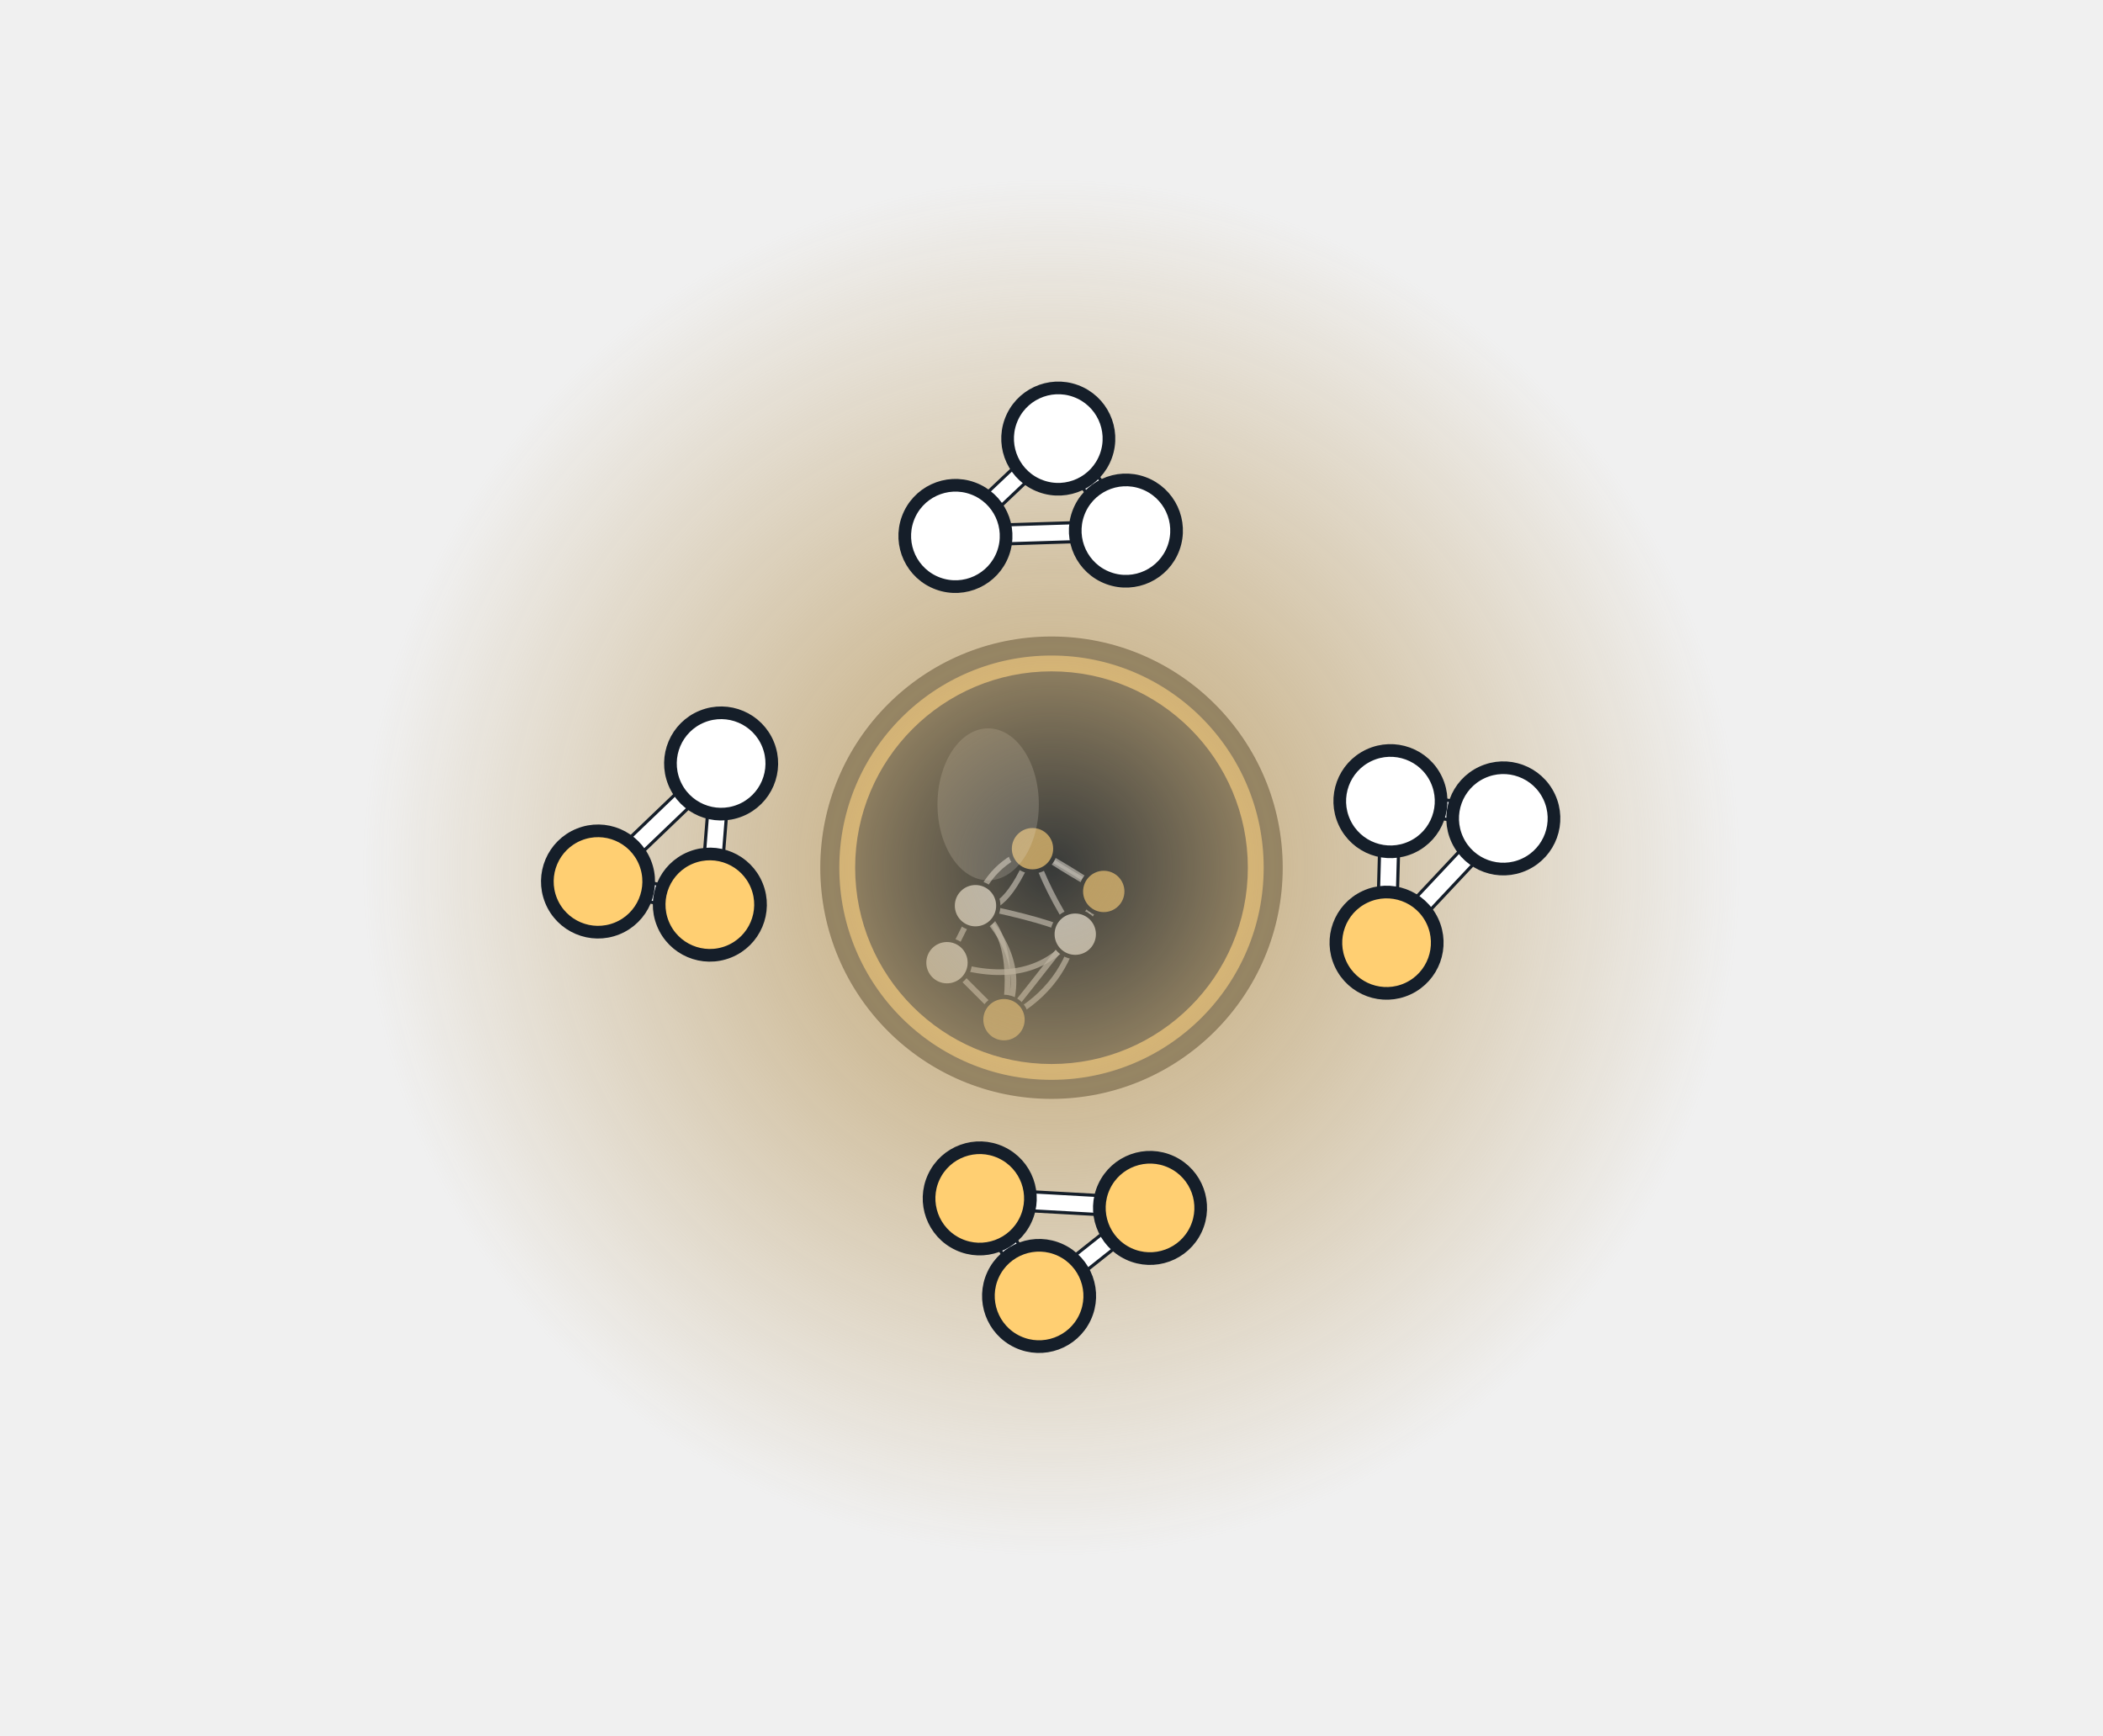
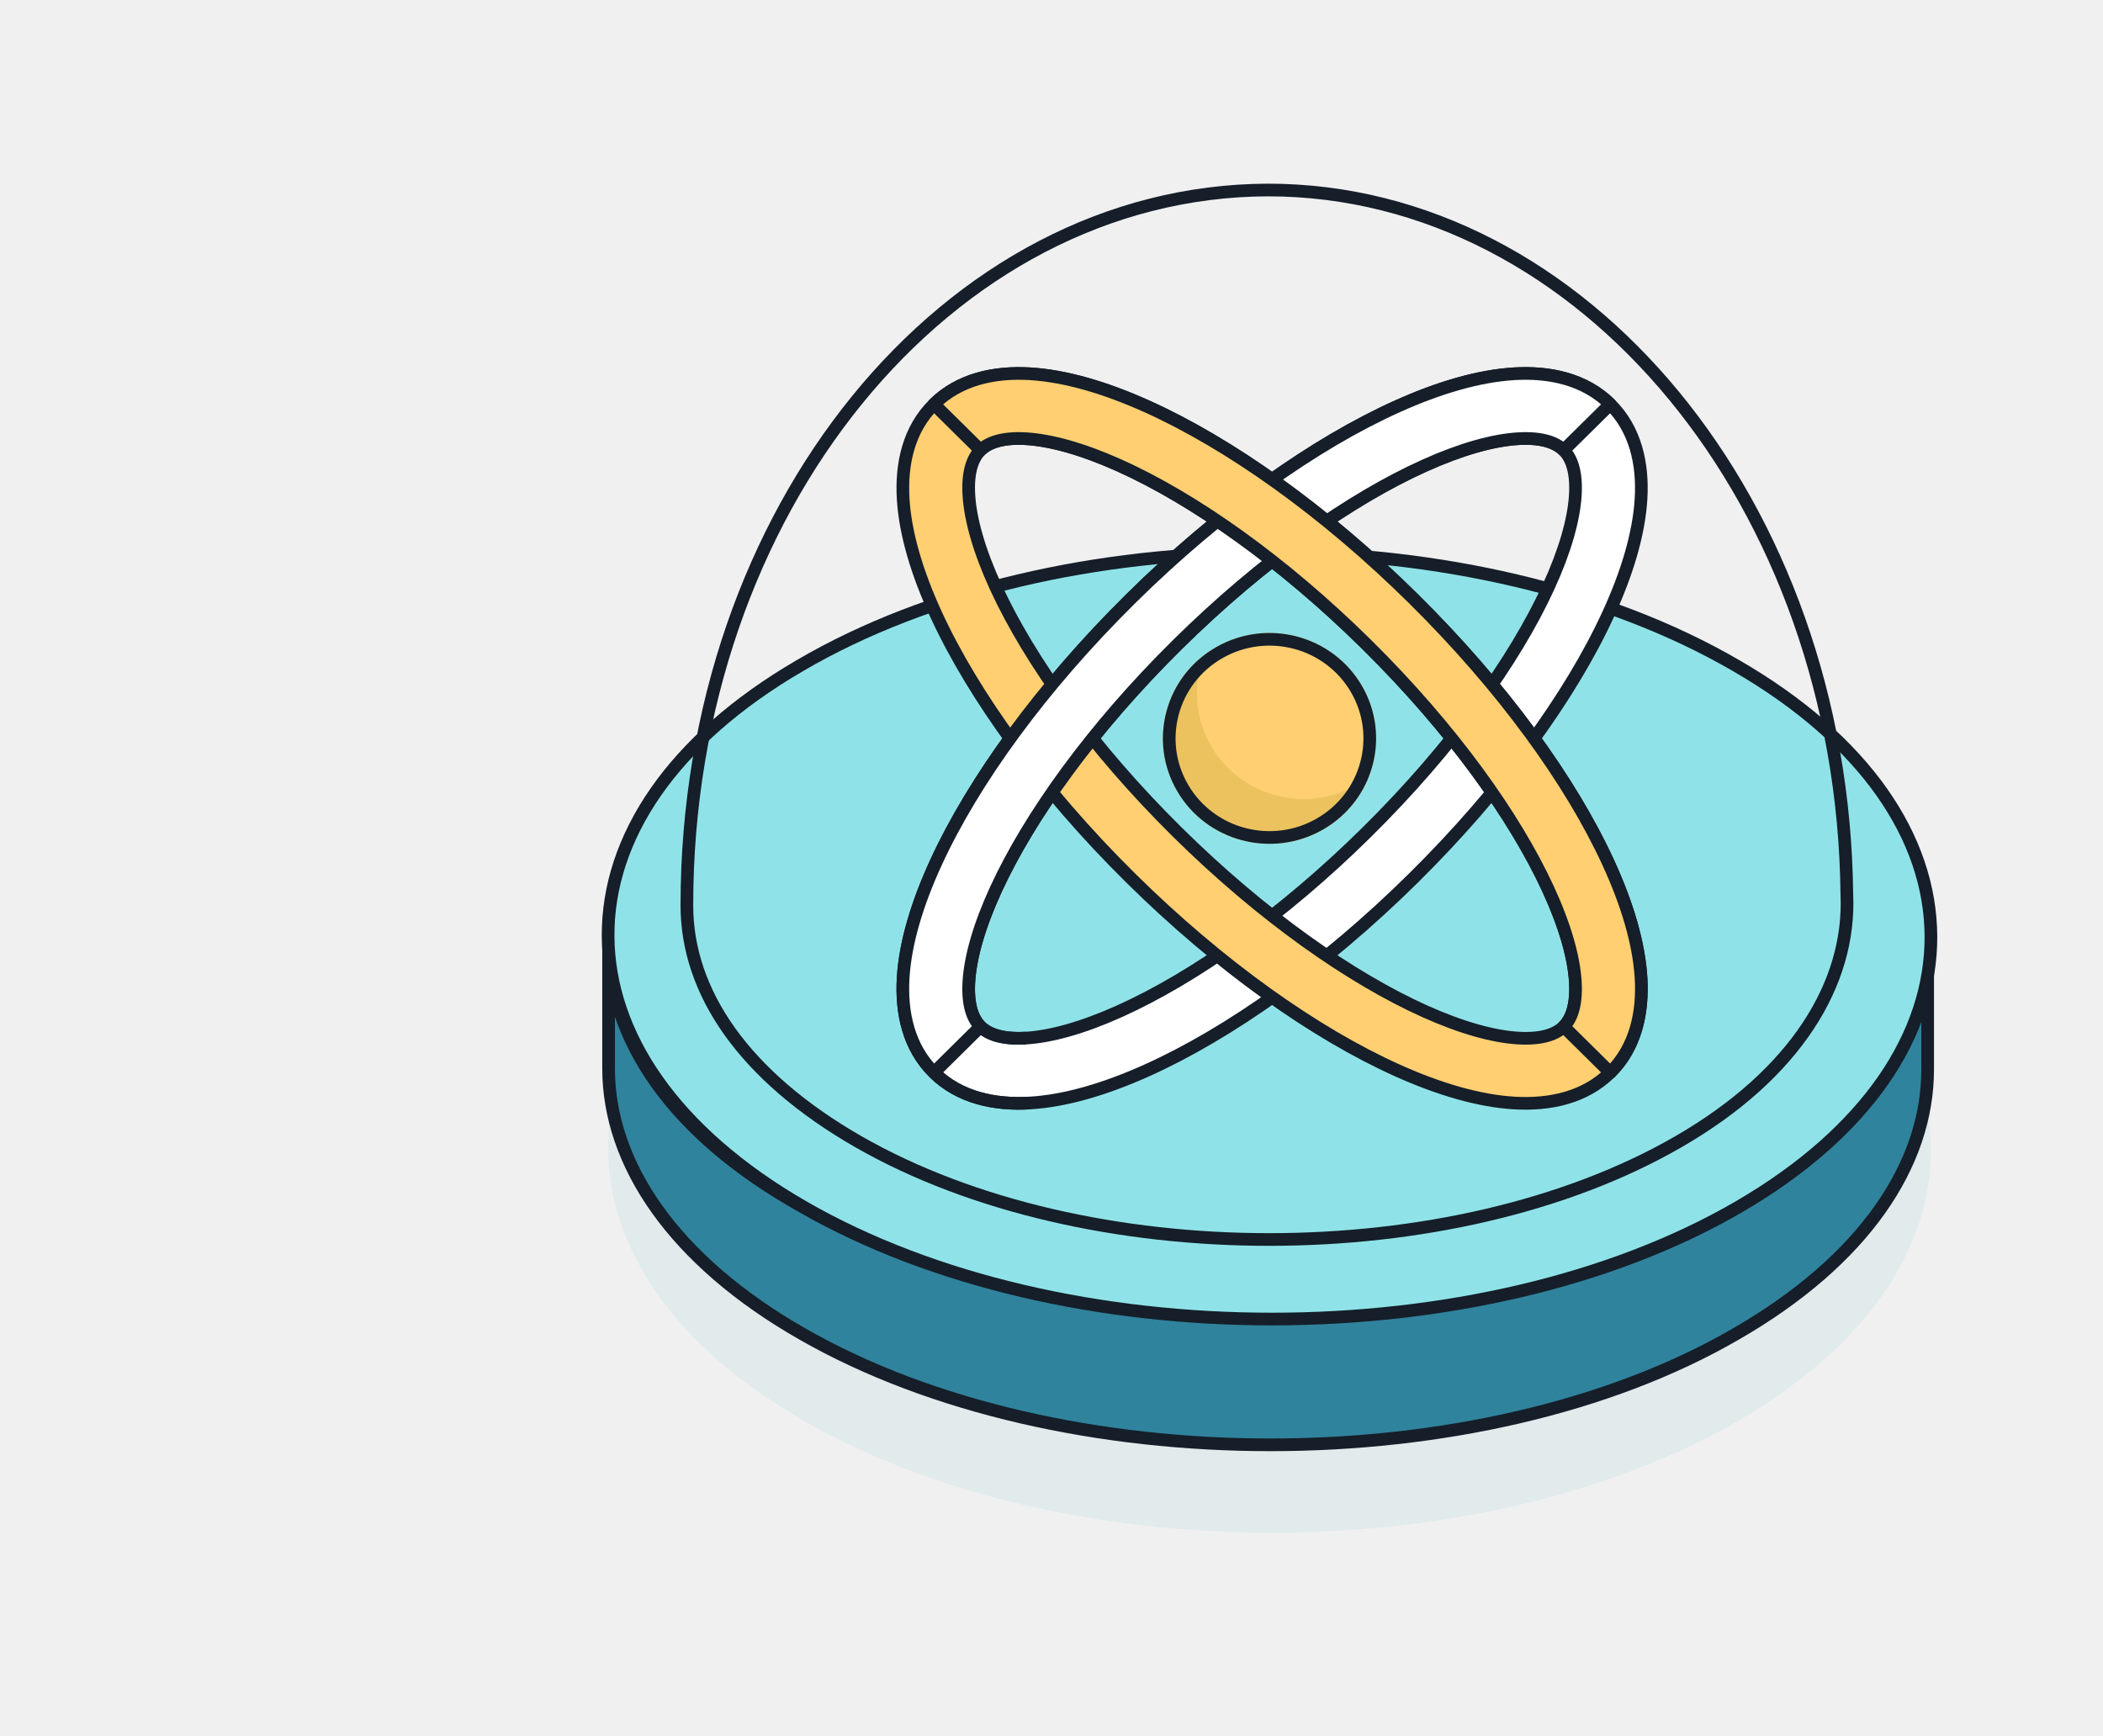
<svg xmlns="http://www.w3.org/2000/svg" width="166" height="137" viewBox="0 0 166 137" fill="none">
-   <defs>
-     <radialGradient id="sepiaGradient" cx="50%" cy="50%" r="50%">
-       <stop offset="0%" stop-color="#C2A878" stop-opacity="0.2" />
-       <stop offset="32%" stop-color="#C2A878" stop-opacity="0.75" />
-       <stop offset="100%" stop-color="#C2A878" stop-opacity="0" />
-     </radialGradient>
-   </defs>
-   <g transform="translate(83, 68.5) scale(0.5) translate(-150, -145)">
-     <g id="projector">
-       <circle cx="150" cy="145" r="35" fill="#FFCF72" stroke="#151E29" stroke-width="3" />
-       <circle cx="150" cy="145" r="30" fill="#151E29" stroke="#151E29" stroke-width="2" />
-       <g transform="translate(120, 115) scale(0.45)" opacity="0.7">
-         <path d="M 40 80 Q 60 100 50 120" stroke="white" stroke-width="2" fill="none" opacity="0.7" />
-         <path d="M 50 120 Q 70 110 75 90" stroke="white" stroke-width="2" fill="none" opacity="0.7" />
-         <path d="M 75 90 Q 65 75 60 60" stroke="white" stroke-width="2" fill="none" opacity="0.7" />
-         <path d="M 60 60 Q 45 65 40 80" stroke="white" stroke-width="2" fill="none" opacity="0.7" />
-         <path d="M 40 80 Q 65 85 75 90" stroke="white" stroke-width="2" fill="none" opacity="0.7" />
-         <path d="M 60 60 Q 75 70 85 75" stroke="white" stroke-width="2" fill="none" opacity="0.7" />
-         <path d="M 85 75 Q 70 95 50 120" stroke="white" stroke-width="2" fill="none" opacity="0.7" />
-         <path d="M 40 80 Q 55 90 50 120" stroke="white" stroke-width="2" fill="none" opacity="0.7" />
-         <path d="M 85 75 Q 80 85 75 90" stroke="white" stroke-width="2" fill="none" opacity="0.7" />
-         <path d="M 60 60 Q 50 85 40 80" stroke="white" stroke-width="2" fill="none" opacity="0.7" />
-         <path d="M 85 75 Q 70 65 60 60" stroke="white" stroke-width="2" fill="none" opacity="0.7" />
-         <path d="M 30 100 Q 35 90 40 80" stroke="white" stroke-width="2" fill="none" opacity="0.7" />
-         <path d="M 30 100 Q 60 110 75 90" stroke="white" stroke-width="2" fill="none" opacity="0.7" />
-         <path d="M 30 100 Q 40 110 50 120" stroke="white" stroke-width="2" fill="none" opacity="0.7" />
-         <circle cx="40" cy="80" r="8" fill="white" stroke="#151E29" stroke-width="1.5" />
-         <circle cx="60" cy="60" r="8" fill="#FFCF72" stroke="#151E29" stroke-width="1.5" />
-         <circle cx="75" cy="90" r="8" fill="white" stroke="#151E29" stroke-width="1.5" />
-         <circle cx="50" cy="120" r="8" fill="#FFCF72" stroke="#151E29" stroke-width="1.5" />
-         <circle cx="85" cy="75" r="8" fill="#FFCF72" stroke="#151E29" stroke-width="1.5" />
-         <circle cx="30" cy="100" r="8" fill="white" stroke="#151E29" stroke-width="1.5" />
-       </g>
-       <ellipse cx="140" cy="135" rx="8" ry="12" fill="white" opacity="0.2" />
-     </g>
-     <circle cx="150" cy="145" r="110" fill="url(#sepiaGradient)" />
-     <g id="projection-top" transform="translate(125, 65) rotate(-70, 25, 22.5)">
-       <line x1="15" y1="10" x2="35" y2="20" stroke="#151E29" stroke-width="3.5" stroke-linecap="round" />
-       <line x1="35" y1="20" x2="25" y2="35" stroke="#151E29" stroke-width="3.5" stroke-linecap="round" />
-       <line x1="25" y1="35" x2="15" y2="10" stroke="#151E29" stroke-width="3.5" stroke-linecap="round" />
-       <line x1="15" y1="10" x2="35" y2="20" stroke="white" stroke-width="2.5" stroke-linecap="round" />
-       <line x1="35" y1="20" x2="25" y2="35" stroke="white" stroke-width="2.5" stroke-linecap="round" />
-       <line x1="25" y1="35" x2="15" y2="10" stroke="white" stroke-width="2.5" stroke-linecap="round" />
-       <circle cx="15" cy="10" r="8" fill="white" stroke="#151E29" stroke-width="2" />
-       <circle cx="35" cy="20" r="8" fill="white" stroke="#151E29" stroke-width="2" />
-       <circle cx="25" cy="35" r="8" fill="white" stroke="#151E29" stroke-width="2" />
-     </g>
-     <g id="projection-right" transform="translate(185, 120) rotate(-115, 25, 22.5)">
-       <line x1="15" y1="10" x2="35" y2="20" stroke="#151E29" stroke-width="3.5" stroke-linecap="round" />
-       <line x1="35" y1="20" x2="25" y2="35" stroke="#151E29" stroke-width="3.5" stroke-linecap="round" />
-       <line x1="25" y1="35" x2="15" y2="10" stroke="#151E29" stroke-width="3.5" stroke-linecap="round" />
-       <line x1="15" y1="10" x2="35" y2="20" stroke="white" stroke-width="2.5" stroke-linecap="round" />
-       <line x1="35" y1="20" x2="25" y2="35" stroke="white" stroke-width="2.5" stroke-linecap="round" />
-       <line x1="25" y1="35" x2="15" y2="10" stroke="white" stroke-width="2.5" stroke-linecap="round" />
-       <circle cx="15" cy="10" r="8" fill="#FFCF72" stroke="#151E29" stroke-width="2" />
-       <circle cx="35" cy="20" r="8" fill="white" stroke="#151E29" stroke-width="2" />
-       <circle cx="25" cy="35" r="8" fill="white" stroke="#151E29" stroke-width="2" />
-     </g>
-     <g id="projection-bottom" transform="translate(125, 180) rotate(115, 25, 22.5)">
-       <line x1="15" y1="10" x2="35" y2="20" stroke="#151E29" stroke-width="3.5" stroke-linecap="round" />
-       <line x1="35" y1="20" x2="25" y2="35" stroke="#151E29" stroke-width="3.5" stroke-linecap="round" />
-       <line x1="25" y1="35" x2="15" y2="10" stroke="#151E29" stroke-width="3.5" stroke-linecap="round" />
-       <line x1="15" y1="10" x2="35" y2="20" stroke="white" stroke-width="2.5" stroke-linecap="round" />
-       <line x1="35" y1="20" x2="25" y2="35" stroke="white" stroke-width="2.5" stroke-linecap="round" />
-       <line x1="25" y1="35" x2="15" y2="10" stroke="white" stroke-width="2.5" stroke-linecap="round" />
-       <circle cx="15" cy="10" r="8" fill="#FFCF72" stroke="#151E29" stroke-width="2" />
-       <circle cx="35" cy="20" r="8" fill="#FFCF72" stroke="#151E29" stroke-width="2" />
-       <circle cx="25" cy="35" r="8" fill="#FFCF72" stroke="#151E29" stroke-width="2" />
-     </g>
-     <g id="projection-left" transform="translate(65, 120) rotate(68, 25, 22.5)">
-       <line x1="15" y1="10" x2="35" y2="20" stroke="#151E29" stroke-width="3.5" stroke-linecap="round" />
-       <line x1="35" y1="20" x2="25" y2="35" stroke="#151E29" stroke-width="3.5" stroke-linecap="round" />
-       <line x1="25" y1="35" x2="15" y2="10" stroke="#151E29" stroke-width="3.5" stroke-linecap="round" />
-       <line x1="15" y1="10" x2="35" y2="20" stroke="white" stroke-width="2.5" stroke-linecap="round" />
-       <line x1="35" y1="20" x2="25" y2="35" stroke="white" stroke-width="2.5" stroke-linecap="round" />
-       <line x1="25" y1="35" x2="15" y2="10" stroke="white" stroke-width="2.5" stroke-linecap="round" />
-       <circle cx="15" cy="10" r="8" fill="white" stroke="#151E29" stroke-width="2" />
-       <circle cx="35" cy="20" r="8" fill="#FFCF72" stroke="#151E29" stroke-width="2" />
-       <circle cx="25" cy="35" r="8" fill="#FFCF72" stroke="#151E29" stroke-width="2" />
-     </g>
-   </g>
+   <path opacity="0.1" d="M137.003 69.393C157.475 81.198 157.555 100.341 137.244 112.146C116.933 123.951 83.887 123.951 63.415 112.146C42.943 100.341 42.862 81.198 63.173 69.393C83.484 57.509 116.53 57.509 137.003 69.393Z" fill="#5CC3C9" />
+   <path d="M152.159 74.46L152.159 84.431C152.159 91.928 147.131 99.506 136.995 105.328C116.885 116.974 83.719 116.974 63.365 105.328C53.147 99.506 48.039 91.849 48.039 84.351L48.039 74.301C48.039 82.038 53.066 89.535 63.365 95.278C83.719 106.924 116.722 106.924 136.995 95.278C147.131 89.535 152.159 82.038 152.159 74.46Z" fill="#30839D" stroke="#151E29" stroke-linejoin="round" />
+   <path d="M137.003 52.527C157.475 64.332 157.555 83.475 137.244 95.28C116.933 107.084 83.887 107.084 63.415 95.28C42.943 83.475 42.862 64.332 63.173 52.527C83.484 40.642 116.53 40.642 137.003 52.527Z" fill="#8FE3E8" stroke="#151E29" stroke-linejoin="round" />
+   <path fill-rule="evenodd" clip-rule="evenodd" d="M88.354 79.84C94.188 77.219 101.195 72.313 107.896 65.689C114.597 59.065 119.56 52.139 122.212 46.373C123.542 43.48 124.231 41.008 124.348 39.088C124.465 37.164 124.002 36.107 123.429 35.541C122.857 34.975 121.788 34.518 119.841 34.633C117.899 34.749 115.398 35.429 112.472 36.744C106.638 39.366 99.631 44.272 92.93 50.895C86.229 57.519 81.265 64.445 78.614 70.212C77.283 73.104 76.595 75.576 76.478 77.496C76.361 79.421 76.823 80.477 77.396 81.043C77.969 81.609 79.038 82.067 80.984 81.951C82.927 81.835 85.428 81.155 88.354 79.84ZM81.296 87.077C78.497 87.244 75.723 86.652 73.722 84.675C71.722 82.697 71.123 79.955 71.291 77.188C71.46 74.418 72.403 71.307 73.883 68.087C76.854 61.628 82.231 54.208 89.256 47.264C96.281 40.32 103.787 35.005 110.322 32.069C113.579 30.605 116.727 29.673 119.53 29.507C122.328 29.34 125.102 29.932 127.103 31.91C129.104 33.887 129.702 36.63 129.534 39.396C129.366 42.166 128.423 45.278 126.942 48.498C123.972 54.956 118.595 62.376 111.57 69.32C104.545 76.264 97.038 81.579 90.504 84.515C87.246 85.979 84.099 86.911 81.296 87.077Z" fill="white" stroke="#151E29" stroke-linejoin="round" />
+   <path fill-rule="evenodd" clip-rule="evenodd" d="M78.614 46.373C81.266 52.14 86.229 59.066 92.93 65.689C99.632 72.313 106.638 77.219 112.472 79.84C115.399 81.155 117.899 81.836 119.842 81.951C121.788 82.067 122.857 81.61 123.43 81.044C124.003 80.477 124.465 79.421 124.348 77.497C124.232 75.577 123.543 73.105 122.213 70.212C119.561 64.445 114.598 57.52 107.897 50.896C101.195 44.272 94.189 39.366 88.355 36.745C85.428 35.43 82.927 34.749 80.985 34.634C79.038 34.518 77.97 34.975 77.397 35.542C76.824 36.108 76.361 37.164 76.478 39.088C76.595 41.008 77.284 43.48 78.614 46.373ZM71.292 39.397C71.124 36.63 71.722 33.888 73.723 31.91C75.724 29.933 78.498 29.341 81.297 29.507C84.1 29.674 87.247 30.606 90.505 32.069C97.039 35.005 104.545 40.32 111.57 47.264C118.596 54.208 123.973 61.628 126.943 68.087C128.424 71.307 129.366 74.418 129.535 77.189C129.703 79.955 129.105 82.697 127.104 84.675C125.103 86.653 122.329 87.244 119.53 87.078C116.727 86.911 113.58 85.98 110.322 84.516C103.788 81.58 96.281 76.265 89.256 69.321C82.231 62.377 76.854 54.957 73.884 48.498C72.403 45.278 71.46 42.167 71.292 39.397Z" fill="#FFCF72" stroke="#151E29" stroke-linejoin="round" />
+   <path d="M54.218 71.472C54.218 78.331 58.732 84.951 67.759 90.136C85.733 100.425 114.668 100.425 132.481 90.136C141.75 84.792 146.102 77.613 145.78 70.594C145.457 39.806 124.985 15 100.08 15C74.771 15.08 54.218 40.285 54.218 71.472Z" stroke="#151E29" />
+   <ellipse cx="8.344" cy="8.393" rx="8.344" ry="8.393" transform="matrix(0.504359 0.863494 -0.86852 0.495654 103.289 46.9275)" fill="#FFCF72" />
+   <path opacity="0.5" fill-rule="evenodd" clip-rule="evenodd" d="M95.61 58.914C97.935 62.894 103.082 64.257 107.108 61.96C107.436 61.773 107.746 61.567 108.038 61.345C107.365 63.035 106.131 64.519 104.416 65.498C100.39 67.795 95.243 66.432 92.918 62.452C90.783 58.797 91.773 54.206 95.069 51.702C94.162 53.979 94.276 56.63 95.61 58.914Z" fill="#D9B54A" />
+   <path d="M104.165 65.066C100.376 67.228 95.537 65.943 93.353 62.205C91.17 58.466 92.464 53.681 96.252 51.519C100.04 49.357 104.88 50.642 107.063 54.38C109.247 58.119 107.953 62.904 104.165 65.066Z" stroke="#151E29" />
+   <path d="M123.429 35.541C122.856 34.975 121.788 34.518 119.841 34.633C117.899 34.749 115.398 35.43 112.472 36.745C106.637 39.366 99.631 44.272 92.93 50.896C86.228 57.519 81.265 64.445 78.613 70.212C77.283 73.105 76.594 75.576 76.478 77.497C76.361 79.421 76.823 80.477 77.396 81.043L73.722 84.675C71.722 82.697 71.123 79.955 71.291 77.189C71.46 74.418 72.403 71.307 73.883 68.087C76.853 61.628 82.231 54.208 89.256 47.264C96.281 40.32 103.787 35.005 110.322 32.069C113.579 30.605 116.727 29.674 119.53 29.507C122.328 29.341 125.102 29.932 127.103 31.91L123.429 35.541Z" fill="white" />
+   <path d="M77.396 81.043C76.823 80.477 76.361 79.421 76.478 77.497C76.594 75.576 77.283 73.105 78.613 70.212C81.265 64.445 86.228 57.519 92.93 50.896C99.631 44.272 106.637 39.366 112.472 36.745C115.398 35.43 117.899 34.749 119.841 34.633C121.788 34.518 122.856 34.975 123.429 35.541L127.103 31.91C125.102 29.932 122.328 29.341 119.53 29.507C116.727 29.674 113.579 30.605 110.322 32.069C103.787 35.005 96.281 40.32 89.256 47.264C82.231 54.208 76.853 61.628 73.883 68.087C72.403 71.307 71.46 74.418 71.291 77.189C71.123 79.955 71.722 82.697 73.722 84.675M77.396 81.043C77.969 81.609 79.038 82.067 80.984 81.951M77.396 81.043L73.722 84.675M73.722 84.675C75.723 86.653 78.497 87.244 81.296 87.078" stroke="#151E29" stroke-linejoin="round" />
+   <path d="M123.43 81.044C124.003 80.478 124.465 79.421 124.348 77.497C124.231 75.577 123.543 73.105 122.212 70.213C119.561 64.446 114.597 57.52 107.896 50.896C101.195 44.273 94.189 39.367 88.354 36.745C85.428 35.431 82.927 34.75 80.985 34.634C79.038 34.519 77.969 34.976 77.397 35.542L73.723 31.911C75.724 29.933 78.498 29.341 81.296 29.508C84.099 29.674 87.246 30.606 90.504 32.07C97.039 35.006 104.545 40.321 111.57 47.265C118.595 54.209 123.972 61.629 126.943 68.088C128.423 71.308 129.366 74.419 129.535 77.189C129.703 79.956 129.104 82.698 127.104 84.676L123.43 81.044Z" fill="#FFCF72" stroke="#151E29" stroke-linejoin="round" />
</svg>
